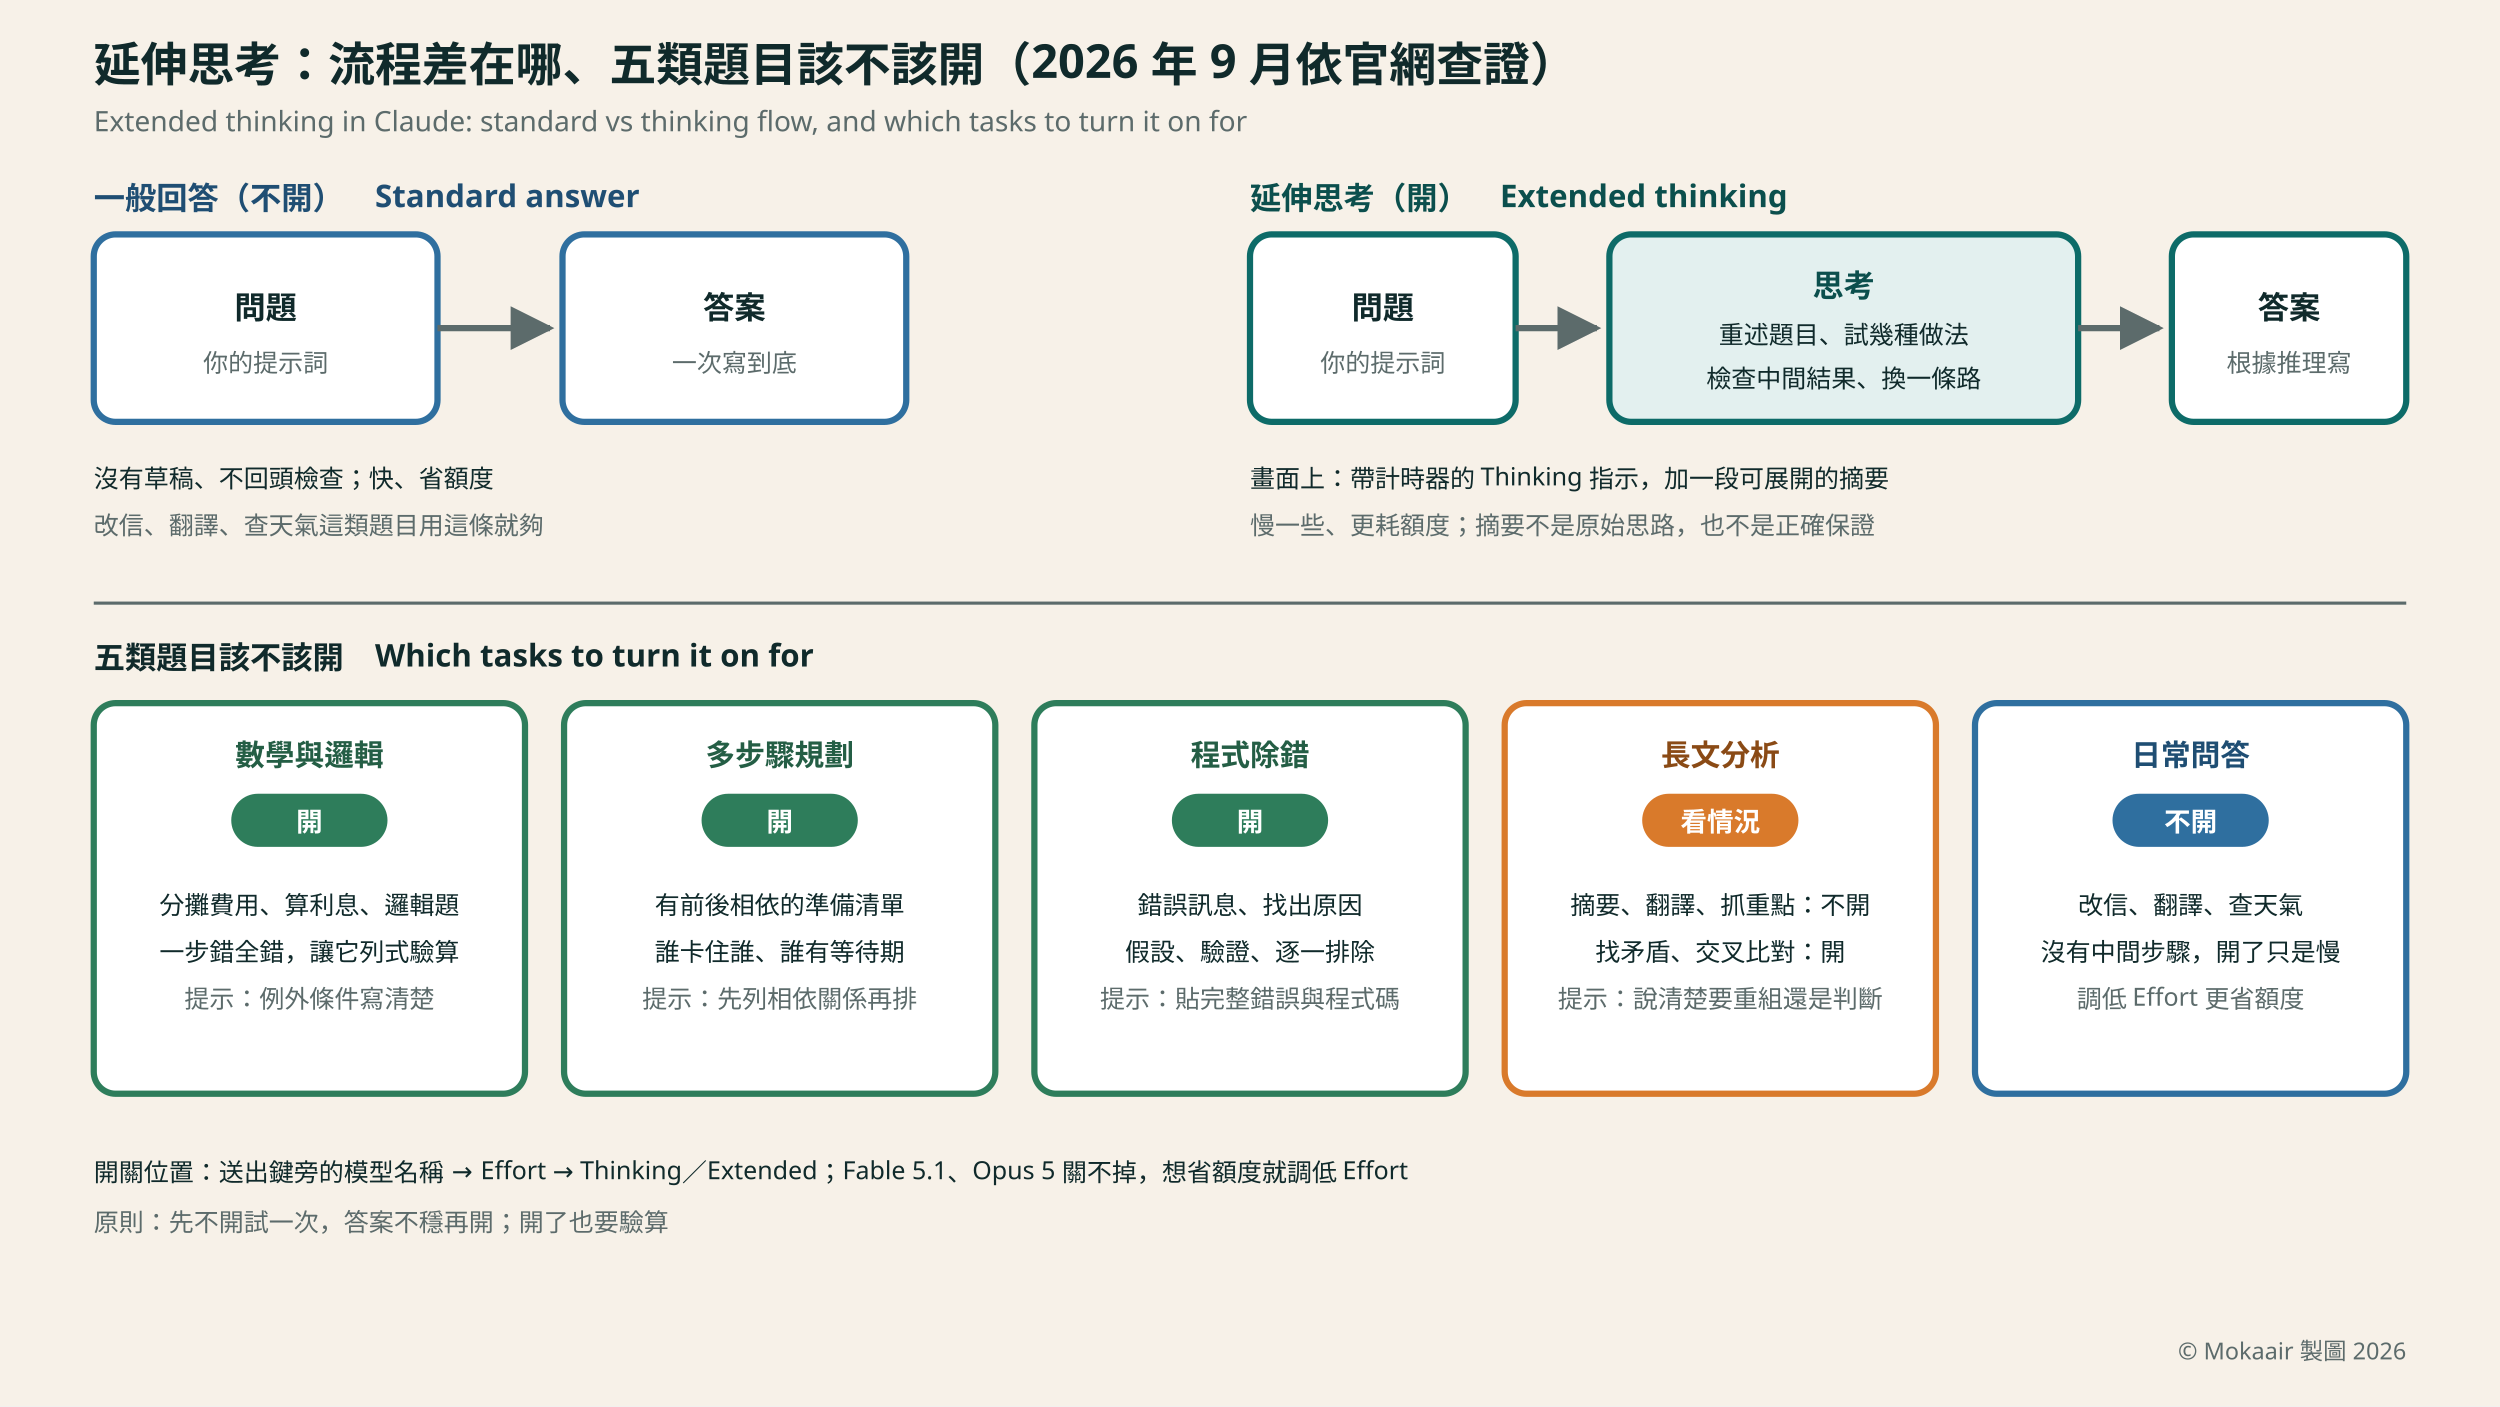
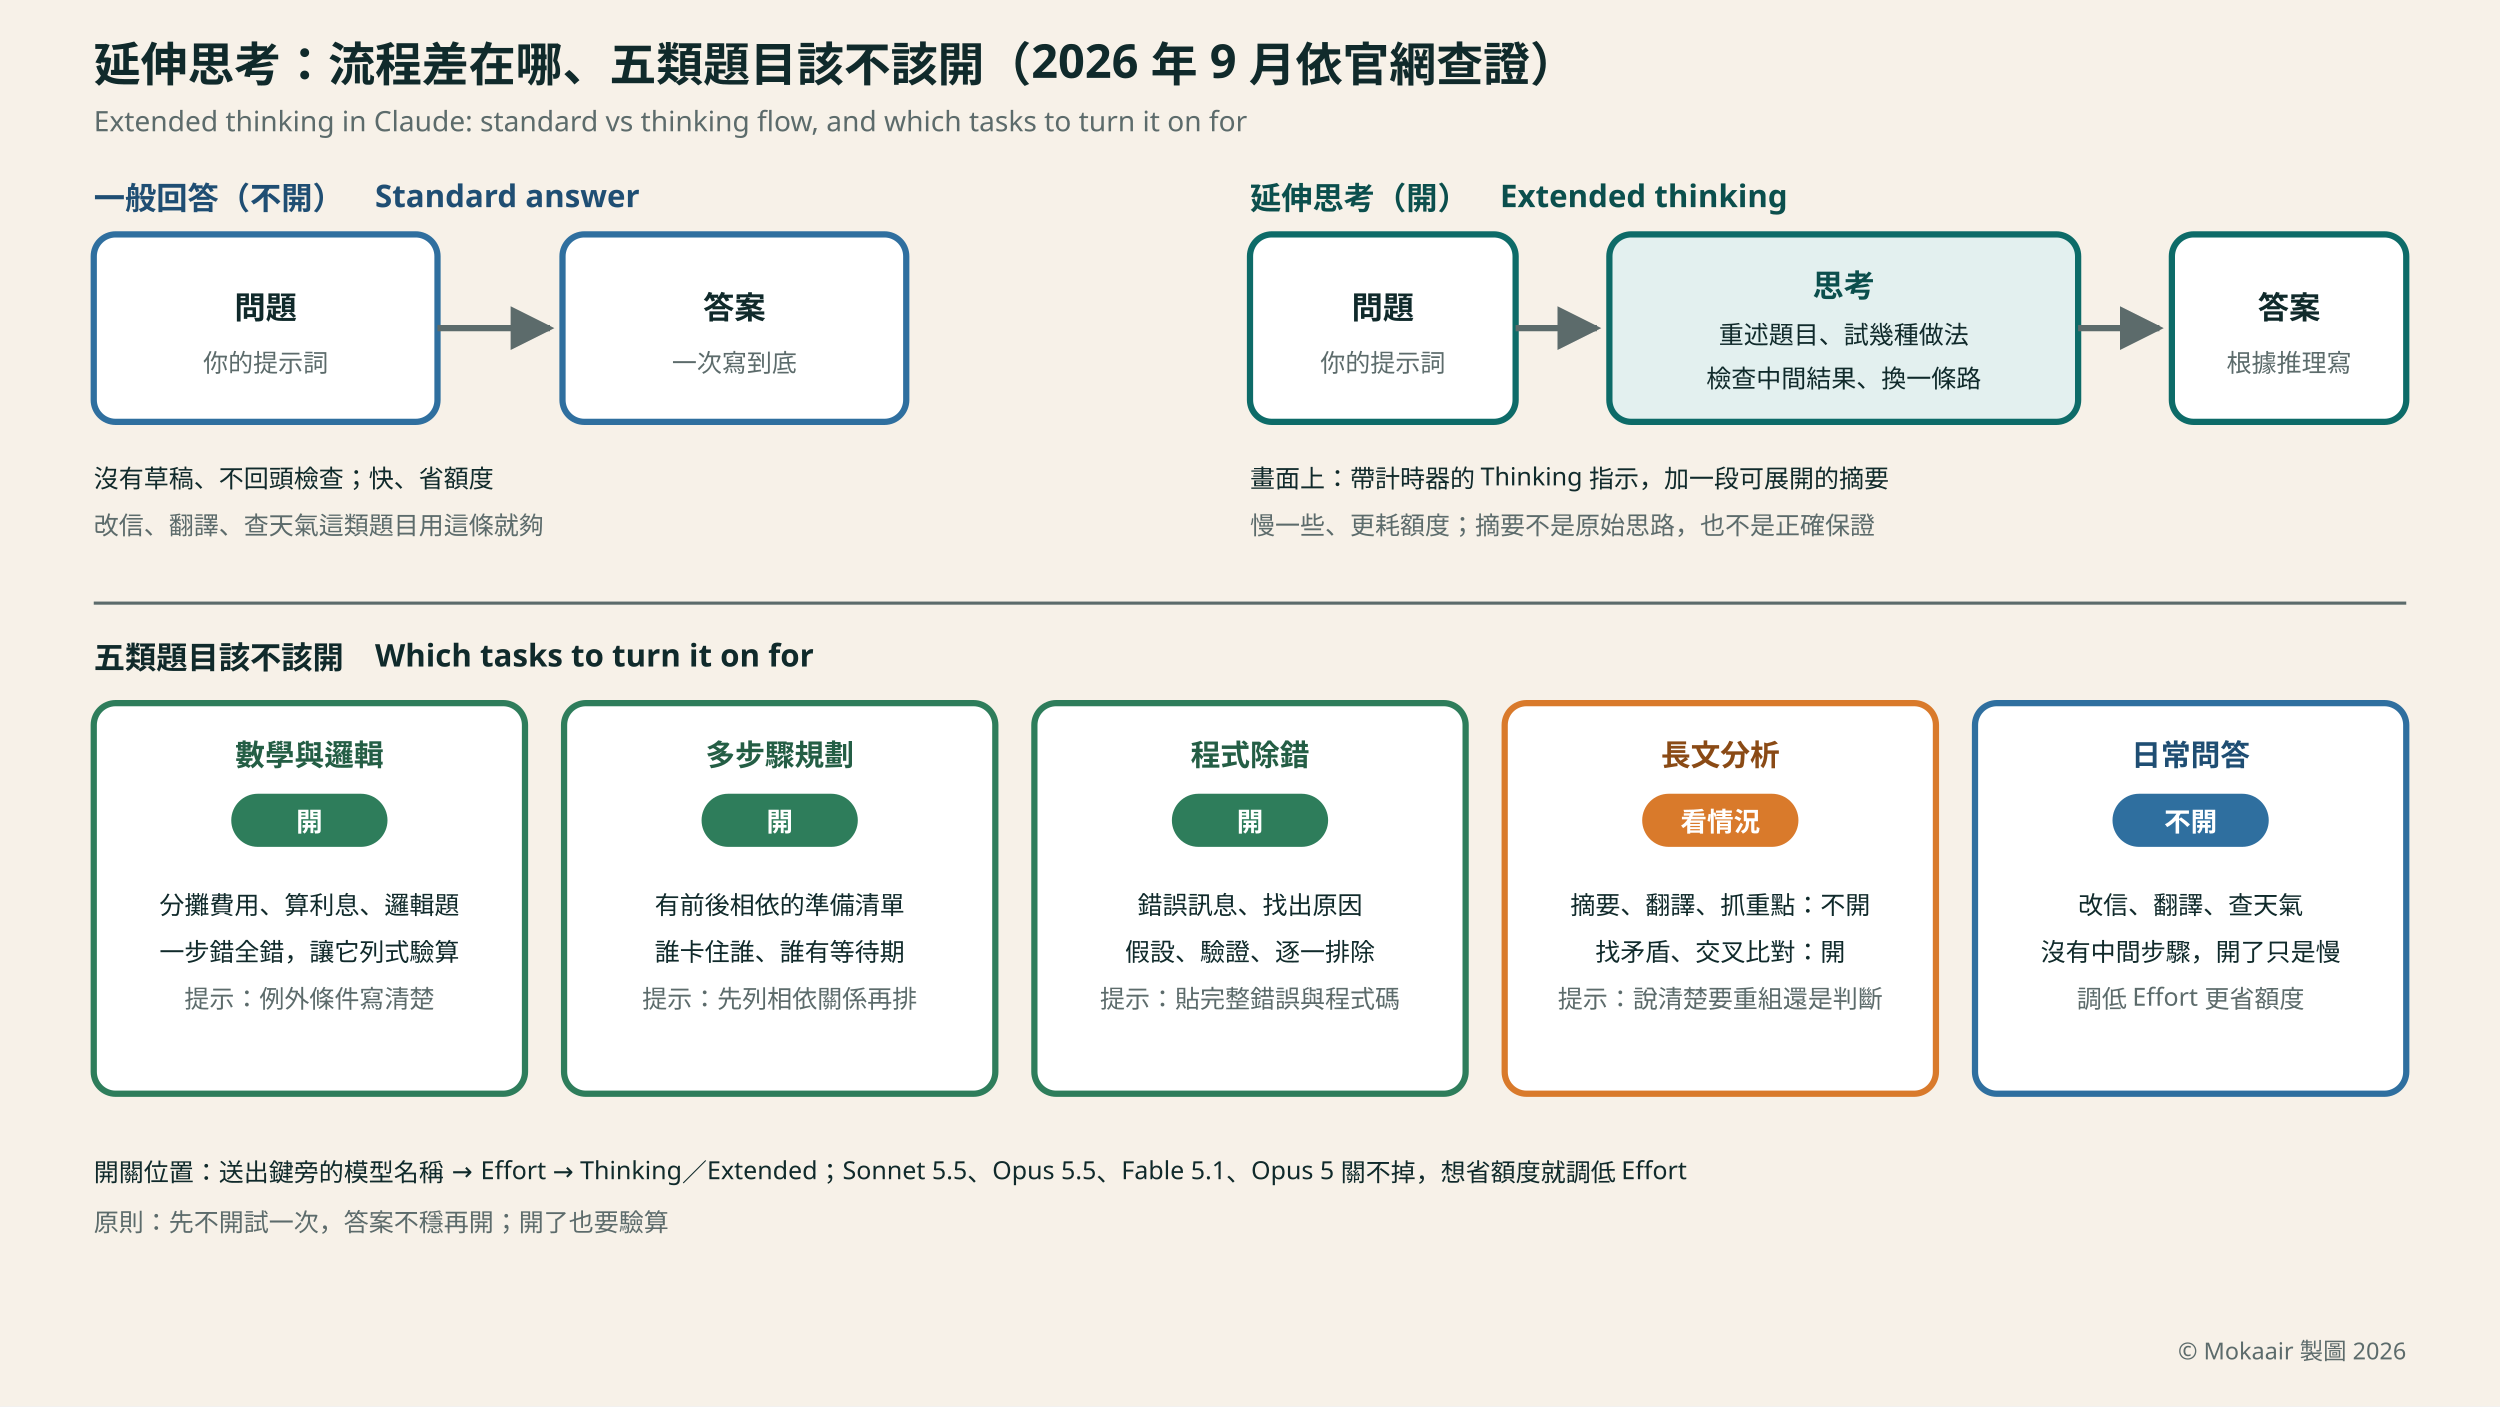
<svg xmlns="http://www.w3.org/2000/svg" viewBox="0 0 1600 900" width="1600" height="900" role="img" aria-labelledby="title desc" font-family="'Noto Sans TC','Noto Sans JP','PingFang TC','Microsoft JhengHei','Hiragino Sans',system-ui,sans-serif">
  <rect width="1600" height="900" fill="#F7F1E8" />
  <defs>
    <marker id="arrow" viewBox="0 0 10 10" refX="9" refY="5" markerWidth="7" markerHeight="7" orient="auto">
      <path d="M 0 0 L 10 5 L 0 10 z" fill="#5C6B6B" />
    </marker>
  </defs>
  <text x="60" y="52" font-size="30" font-weight="700" fill="#102A2B">延伸思考：流程差在哪、五類題目該不該開（2026 年 9 月依官網查證）</text>
  <text x="60" y="84" font-size="18" fill="#5C6B6B">Extended thinking in Claude: standard vs thinking flow, and which tasks to turn it on for</text>
  <text x="60" y="134" font-size="20" font-weight="700" fill="#1F4E73">一般回答（不開）　Standard answer</text>
  <rect x="60" y="150" width="220" height="120" rx="14" fill="#FFFFFF" stroke="#2F6F9F" stroke-width="4" />
  <text x="170" y="204" font-size="20" font-weight="700" fill="#102A2B" text-anchor="middle">問題</text>
  <text x="170" y="238" font-size="16" fill="#5C6B6B" text-anchor="middle">你的提示詞</text>
  <path d="M 280 210 L 352 210" stroke="#5C6B6B" stroke-width="4" marker-end="url(#arrow)" />
  <rect x="360" y="150" width="220" height="120" rx="14" fill="#FFFFFF" stroke="#2F6F9F" stroke-width="4" />
  <text x="470" y="204" font-size="20" font-weight="700" fill="#102A2B" text-anchor="middle">答案</text>
  <text x="470" y="238" font-size="16" fill="#5C6B6B" text-anchor="middle">一次寫到底</text>
  <text x="60" y="312" font-size="16" fill="#102A2B">沒有草稿、不回頭檢查；快、省額度</text>
  <text x="60" y="342" font-size="16" fill="#5C6B6B">改信、翻譯、查天氣這類題目用這條就夠</text>
  <text x="800" y="134" font-size="20" font-weight="700" fill="#0B4F4D">延伸思考（開）　Extended thinking</text>
  <rect x="800" y="150" width="170" height="120" rx="14" fill="#FFFFFF" stroke="#0D6B68" stroke-width="4" />
  <text x="885" y="204" font-size="20" font-weight="700" fill="#102A2B" text-anchor="middle">問題</text>
  <text x="885" y="238" font-size="16" fill="#5C6B6B" text-anchor="middle">你的提示詞</text>
  <path d="M 970 210 L 1022 210" stroke="#5C6B6B" stroke-width="4" marker-end="url(#arrow)" />
  <rect x="1030" y="150" width="300" height="120" rx="14" fill="#E3F0EF" stroke="#0D6B68" stroke-width="4" />
  <text x="1180" y="190" font-size="20" font-weight="700" fill="#0B4F4D" text-anchor="middle">思考</text>
  <text x="1180" y="220" font-size="16" fill="#102A2B" text-anchor="middle">重述題目、試幾種做法</text>
  <text x="1180" y="248" font-size="16" fill="#102A2B" text-anchor="middle">檢查中間結果、換一條路</text>
  <path d="M 1330 210 L 1382 210" stroke="#5C6B6B" stroke-width="4" marker-end="url(#arrow)" />
  <rect x="1390" y="150" width="150" height="120" rx="14" fill="#FFFFFF" stroke="#0D6B68" stroke-width="4" />
  <text x="1465" y="204" font-size="20" font-weight="700" fill="#102A2B" text-anchor="middle">答案</text>
  <text x="1465" y="238" font-size="16" fill="#5C6B6B" text-anchor="middle">根據推理寫</text>
  <text x="800" y="312" font-size="16" fill="#102A2B">畫面上：帶計時器的 Thinking 指示，加一段可展開的摘要</text>
  <text x="800" y="342" font-size="16" fill="#5C6B6B">慢一些、更耗額度；摘要不是原始思路，也不是正確保證</text>
  <line x1="60" y1="386" x2="1540" y2="386" stroke="#5C6B6B" stroke-width="2" />
  <text x="60" y="428" font-size="20" font-weight="700" fill="#102A2B">五類題目該不該開　Which tasks to turn it on for</text>
  <rect x="60" y="450" width="276" height="250" rx="14" fill="#FFFFFF" stroke="#2E7D5B" stroke-width="4" />
  <text x="198" y="490" font-size="19" font-weight="700" fill="#245E45" text-anchor="middle">數學與邏輯</text>
  <rect x="148" y="508" width="100" height="34" rx="17" fill="#2E7D5B" />
  <text x="198" y="532" font-size="17" font-weight="700" fill="#FFFFFF" text-anchor="middle">開</text>
  <text x="198" y="585" font-size="16" fill="#102A2B" text-anchor="middle">分攤費用、算利息、邏輯題</text>
  <text x="198" y="615" font-size="16" fill="#102A2B" text-anchor="middle">一步錯全錯，讓它列式驗算</text>
  <text x="198" y="645" font-size="16" fill="#5C6B6B" text-anchor="middle">提示：例外條件寫清楚</text>
  <rect x="361" y="450" width="276" height="250" rx="14" fill="#FFFFFF" stroke="#2E7D5B" stroke-width="4" />
  <text x="499" y="490" font-size="19" font-weight="700" fill="#245E45" text-anchor="middle">多步驟規劃</text>
  <rect x="449" y="508" width="100" height="34" rx="17" fill="#2E7D5B" />
  <text x="499" y="532" font-size="17" font-weight="700" fill="#FFFFFF" text-anchor="middle">開</text>
  <text x="499" y="585" font-size="16" fill="#102A2B" text-anchor="middle">有前後相依的準備清單</text>
  <text x="499" y="615" font-size="16" fill="#102A2B" text-anchor="middle">誰卡住誰、誰有等待期</text>
  <text x="499" y="645" font-size="16" fill="#5C6B6B" text-anchor="middle">提示：先列相依關係再排</text>
  <rect x="662" y="450" width="276" height="250" rx="14" fill="#FFFFFF" stroke="#2E7D5B" stroke-width="4" />
  <text x="800" y="490" font-size="19" font-weight="700" fill="#245E45" text-anchor="middle">程式除錯</text>
  <rect x="750" y="508" width="100" height="34" rx="17" fill="#2E7D5B" />
  <text x="800" y="532" font-size="17" font-weight="700" fill="#FFFFFF" text-anchor="middle">開</text>
  <text x="800" y="585" font-size="16" fill="#102A2B" text-anchor="middle">錯誤訊息、找出原因</text>
  <text x="800" y="615" font-size="16" fill="#102A2B" text-anchor="middle">假設、驗證、逐一排除</text>
  <text x="800" y="645" font-size="16" fill="#5C6B6B" text-anchor="middle">提示：貼完整錯誤與程式碼</text>
  <rect x="963" y="450" width="276" height="250" rx="14" fill="#FFFFFF" stroke="#D97A2B" stroke-width="4" />
  <text x="1101" y="490" font-size="19" font-weight="700" fill="#8A4A15" text-anchor="middle">長文分析</text>
  <rect x="1051" y="508" width="100" height="34" rx="17" fill="#D97A2B" />
  <text x="1101" y="532" font-size="17" font-weight="700" fill="#FFFFFF" text-anchor="middle">看情況</text>
  <text x="1101" y="585" font-size="16" fill="#102A2B" text-anchor="middle">摘要、翻譯、抓重點：不開</text>
  <text x="1101" y="615" font-size="16" fill="#102A2B" text-anchor="middle">找矛盾、交叉比對：開</text>
  <text x="1101" y="645" font-size="16" fill="#5C6B6B" text-anchor="middle">提示：說清楚要重組還是判斷</text>
  <rect x="1264" y="450" width="276" height="250" rx="14" fill="#FFFFFF" stroke="#2F6F9F" stroke-width="4" />
  <text x="1402" y="490" font-size="19" font-weight="700" fill="#1F4E73" text-anchor="middle">日常問答</text>
  <rect x="1352" y="508" width="100" height="34" rx="17" fill="#2F6F9F" />
  <text x="1402" y="532" font-size="17" font-weight="700" fill="#FFFFFF" text-anchor="middle">不開</text>
  <text x="1402" y="585" font-size="16" fill="#102A2B" text-anchor="middle">改信、翻譯、查天氣</text>
  <text x="1402" y="615" font-size="16" fill="#102A2B" text-anchor="middle">沒有中間步驟，開了只是慢</text>
  <text x="1402" y="645" font-size="16" fill="#5C6B6B" text-anchor="middle">調低 Effort 更省額度</text>
-   <text x="60" y="756" font-size="16" fill="#102A2B">開關位置：送出鍵旁的模型名稱 → Effort → Thinking／Extended；Fable 5.1、Opus 5 關不掉，想省額度就調低 Effort</text>
+   <text x="60" y="756" font-size="16" fill="#102A2B">開關位置：送出鍵旁的模型名稱 → Effort → Thinking／Extended；Sonnet 5.5、Opus 5.5、Fable 5.1、Opus 5 關不掉，想省額度就調低 Effort</text>
  <text x="60" y="788" font-size="16" fill="#5C6B6B">原則：先不開試一次，答案不穩再開；開了也要驗算</text>
  <text x="1540" y="870" text-anchor="end" font-size="15" fill="#5C6B6B">© Mokaair 製圖 2026</text>
</svg>
